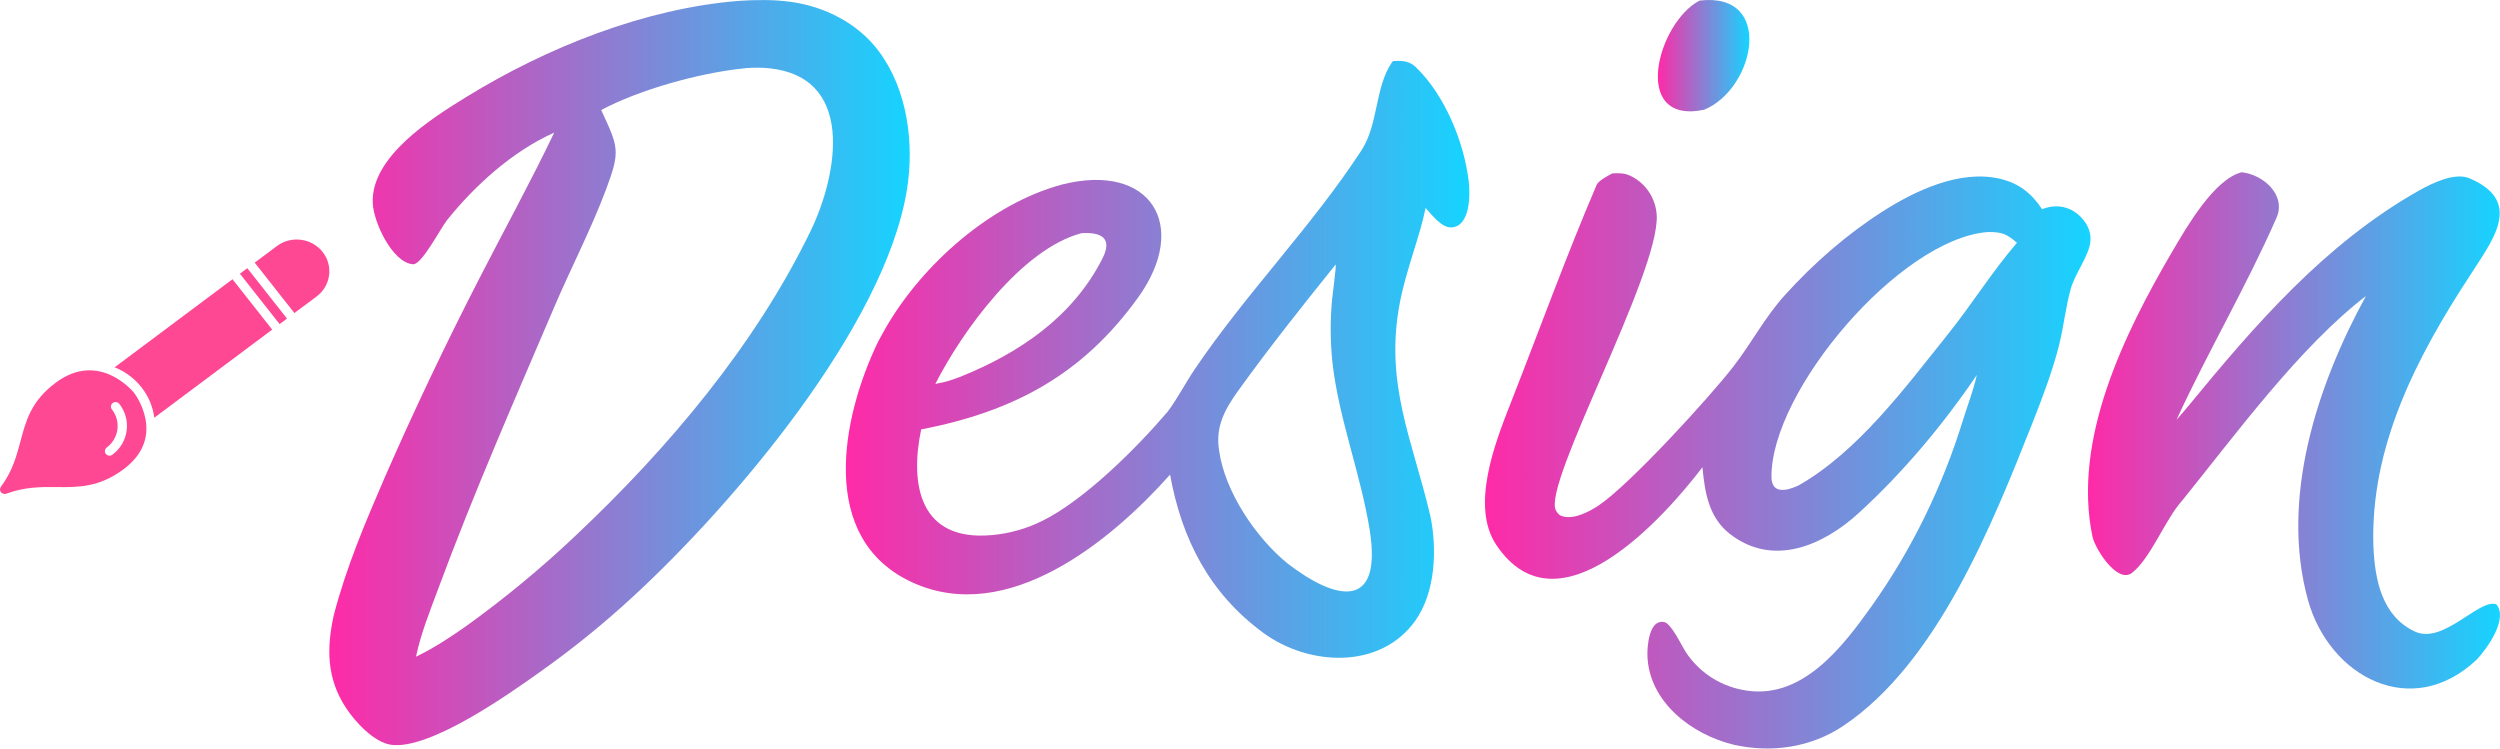
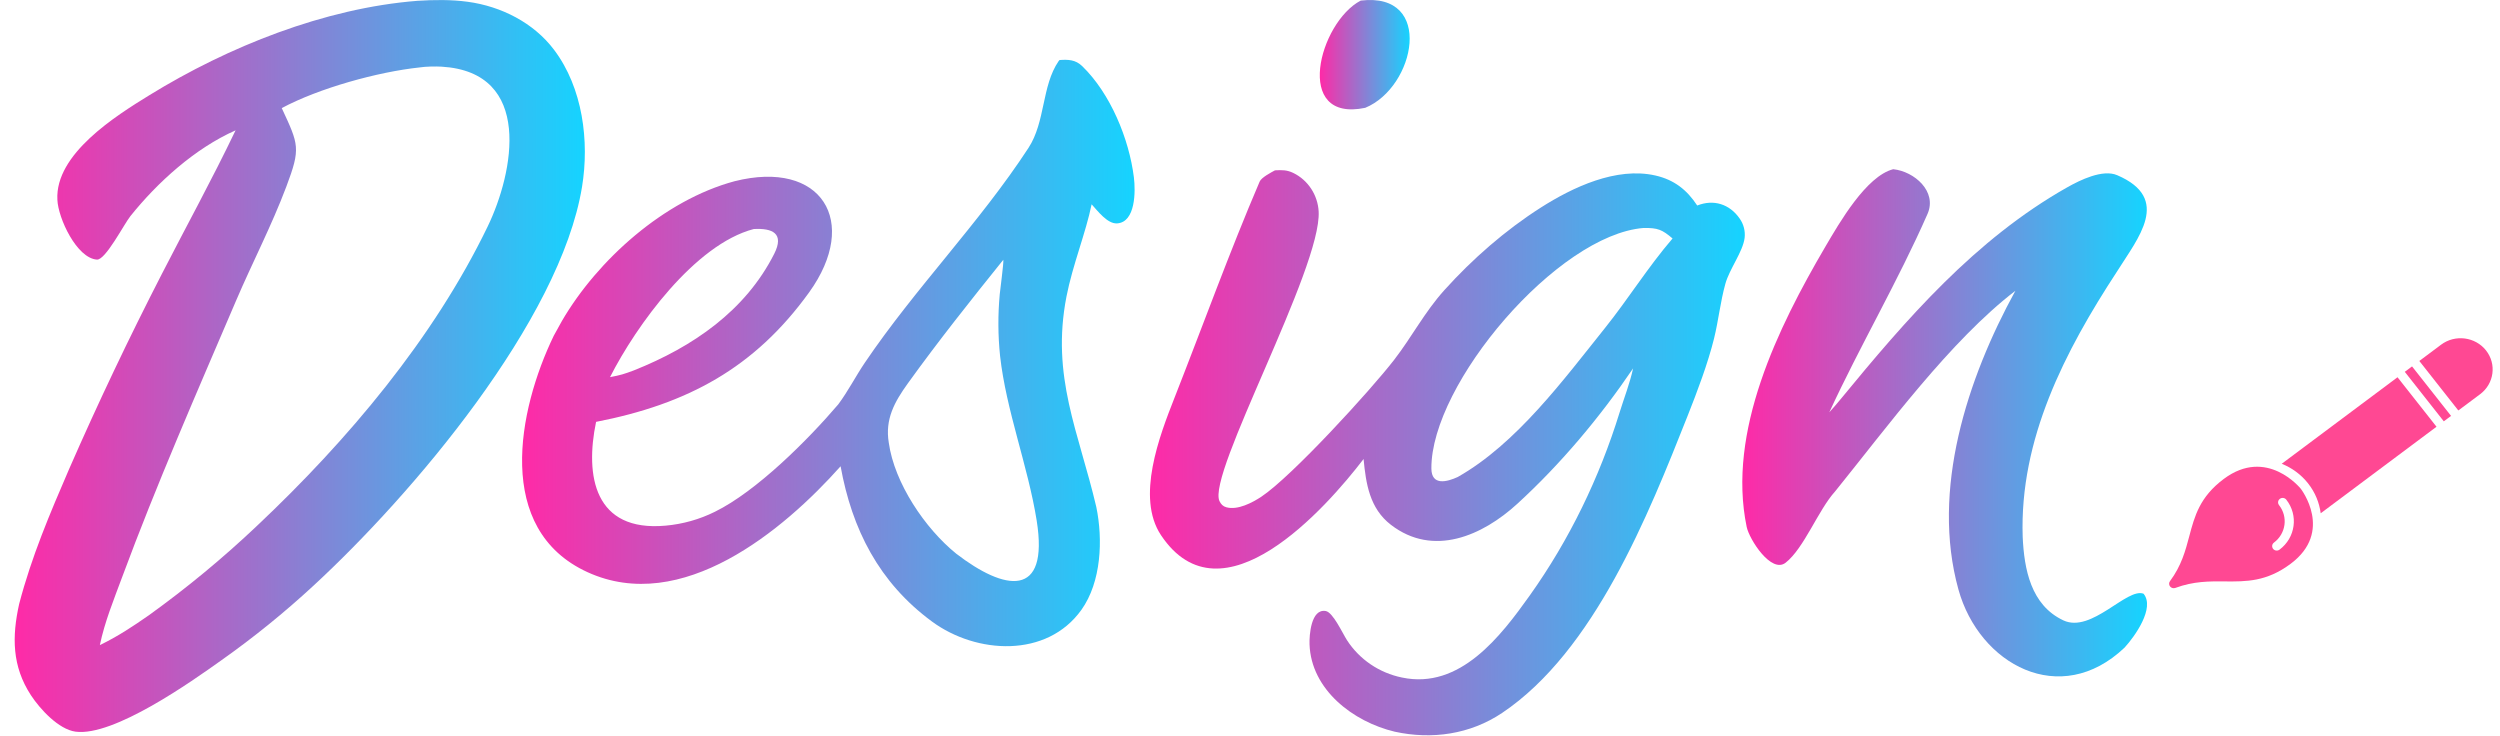
- <svg xmlns="http://www.w3.org/2000/svg" version="1.1" x="0px" y="0px" width="167px" height="50px" viewBox="0 0 167 50" enable-background="new 0 0 167 50" xml:space="preserve">
+ <svg xmlns="http://www.w3.org/2000/svg" version="1.1" x="0px" y="0px" width="170px" height="50px" viewBox="0 0 170 50" enable-background="new 0 0 170 50" xml:space="preserve">
  <g id="圖層_2">
</g>
  <g id="圖層_1">
    <g>
-       <linearGradient id="SVGID_1_" gradientUnits="userSpaceOnUse" x1="22" y1="24.888" x2="60.77" y2="24.888">
+       <linearGradient id="SVGID_1_" gradientUnits="userSpaceOnUse" x1="1" y1="24.888" x2="39.77" y2="24.888">
        <stop offset="0" style="stop-color:#FF2AA7" />
        <stop offset="1" style="stop-color:#15D4FF" />
      </linearGradient>
-       <path fill="url(#SVGID_1_)" d="M58.678,3.389c-1.387-1.839-3.589-2.958-5.873-3.268c-1.136-0.154-2.28-0.137-3.422-0.065    C43.065,0.552,36.51,3.18,31.166,6.468c-2.296,1.413-6.428,4.001-6.264,7.115c0.049,1.256,1.318,3.981,2.691,4.07    c0.584,0.037,1.842-2.417,2.276-2.958c1.842-2.298,4.388-4.608,7.151-5.833c-1.644,3.426-3.298,6.42-5.011,9.761    c-2.242,4.361-4.347,8.789-6.311,13.276c-1.317,3.052-2.549,5.943-3.395,9.17c-0.495,2.221-0.488,4.236,0.8,6.206    c0.625,0.955,1.886,2.32,3.027,2.477c2.596,0.354,7.918-3.424,9.917-4.849c2.202-1.556,4.297-3.253,6.271-5.079    c6.711-6.191,16.769-18.016,18.26-27.118C61.086,9.601,60.63,5.979,58.678,3.389z M54.158,15.41    c-3.684,7.619-9.511,14.525-15.658,20.323c-2.319,2.2-4.789,4.243-7.391,6.114c-1.108,0.771-2.09,1.424-3.319,2.02    c0.328-1.577,0.951-3.1,1.512-4.613c2.351-6.344,5.078-12.558,7.739-18.782c1.12-2.62,2.42-5.102,3.43-7.783    c0.986-2.622,0.847-2.84-0.312-5.338c2.529-1.357,6.538-2.465,9.387-2.767c0.385-0.063,1.089-0.075,1.482-0.051    C57.281,4.907,55.939,11.727,54.158,15.41z" />
-       <linearGradient id="SVGID_2_" gradientUnits="userSpaceOnUse" x1="56.501" y1="24.003" x2="98.153" y2="24.003">
+       <path fill="url(#SVGID_1_)" d="M37.678,3.389c-1.387-1.839-3.589-2.958-5.873-3.268c-1.136-0.154-2.28-0.137-3.422-0.065    C22.065,0.552,15.51,3.18,10.166,6.468c-2.296,1.413-6.428,4.001-6.264,7.115c0.049,1.256,1.318,3.981,2.691,4.07    c0.584,0.037,1.842-2.417,2.276-2.958c1.842-2.298,4.388-4.608,7.151-5.833c-1.644,3.426-3.298,6.42-5.011,9.761    c-2.242,4.361-4.347,8.789-6.311,13.276c-1.317,3.052-2.549,5.943-3.395,9.17c-0.495,2.221-0.488,4.236,0.8,6.206    c0.625,0.955,1.886,2.32,3.027,2.477c2.596,0.354,7.918-3.424,9.917-4.849c2.202-1.556,4.297-3.253,6.271-5.079    c6.711-6.191,16.769-18.016,18.26-27.118C40.086,9.601,39.63,5.979,37.678,3.389z M33.158,15.41    c-3.684,7.619-9.511,14.525-15.658,20.323c-2.319,2.2-4.789,4.243-7.391,6.114c-1.108,0.771-2.09,1.424-3.319,2.02    c0.328-1.577,0.951-3.1,1.512-4.613c2.351-6.344,5.078-12.558,7.739-18.782c1.12-2.62,2.42-5.102,3.43-7.783    c0.986-2.622,0.847-2.84-0.312-5.338c2.529-1.357,6.538-2.465,9.387-2.767c0.385-0.063,1.089-0.075,1.482-0.051    C36.281,4.907,34.939,11.727,33.158,15.41z" />
+       <linearGradient id="SVGID_2_" gradientUnits="userSpaceOnUse" x1="35.501" y1="24.003" x2="77.153" y2="24.003">
        <stop offset="0" style="stop-color:#FF2AA7" />
        <stop offset="1" style="stop-color:#15D4FF" />
      </linearGradient>
-       <path fill="url(#SVGID_2_)" d="M98.104,12.057c-0.325-2.605-1.592-5.704-3.522-7.567c-0.448-0.434-0.95-0.449-1.531-0.408    c-0.021,0.024-0.042,0.048-0.064,0.072c-1.161,1.696-0.888,4.122-2.05,5.903c-3.34,5.117-7.705,9.541-11.131,14.611    c-0.623,0.921-1.137,1.934-1.803,2.827c-2.068,2.426-5.565,5.917-8.386,7.303c-1.047,0.521-2.187,0.842-3.357,0.946    c-4.846,0.44-5.493-3.383-4.727-7.057c6.214-1.208,10.784-3.669,14.486-8.804c3.483-4.833,0.836-9.053-5.07-7.559    c-4.784,1.287-9.315,5.342-11.741,9.507c-0.19,0.332-0.376,0.667-0.555,1.005c-2.443,5.058-4.046,13.169,2.295,16.07    c6.405,2.931,13.331-2.84,17.213-7.2c0.773,4.278,2.608,7.907,6.216,10.56c3.02,2.221,7.81,2.499,10.162-0.801    c1.354-1.899,1.467-4.776,1.011-6.984c-1.201-5.125-3.092-8.854-2.029-14.321c0.413-2.127,1.322-4.352,1.709-6.268    c0.415,0.453,1.075,1.341,1.735,1.299C98.217,15.108,98.225,13.022,98.104,12.057z M72.251,15.575    c1.28-0.073,2.098,0.297,1.396,1.685c-1.966,3.885-5.531,6.324-9.535,7.923c-0.686,0.258-0.911,0.326-1.631,0.463    C64.267,22.131,68.246,16.625,72.251,15.575z M86.021,37.648c-2.12-1.713-4.204-4.81-4.583-7.54c-0.267-1.6,0.385-2.775,1.3-4.045    c2.063-2.866,4.272-5.644,6.488-8.399c0.03,0.244-0.211,1.986-0.244,2.351c-0.129,1.394-0.121,2.795,0.023,4.188    c0.416,3.731,1.893,7.468,2.489,11.19C92.352,40.752,89.301,40.173,86.021,37.648z" />
-       <linearGradient id="SVGID_3_" gradientUnits="userSpaceOnUse" x1="99.195" y1="30.786" x2="139.647" y2="30.786">
+       <path fill="url(#SVGID_2_)" d="M77.104,12.057c-0.325-2.605-1.592-5.704-3.522-7.567c-0.448-0.434-0.95-0.449-1.531-0.408    c-0.021,0.024-0.042,0.048-0.064,0.072c-1.161,1.696-0.888,4.122-2.05,5.903c-3.34,5.117-7.705,9.541-11.131,14.611    c-0.623,0.921-1.137,1.934-1.803,2.827c-2.068,2.426-5.565,5.917-8.386,7.303c-1.047,0.521-2.187,0.842-3.357,0.946    c-4.846,0.44-5.493-3.383-4.727-7.057c6.214-1.208,10.784-3.669,14.486-8.804c3.483-4.833,0.836-9.053-5.07-7.559    c-4.784,1.287-9.315,5.342-11.741,9.507c-0.19,0.332-0.376,0.667-0.555,1.005c-2.443,5.058-4.046,13.169,2.295,16.07    c6.405,2.931,13.331-2.84,17.213-7.2c0.773,4.278,2.608,7.907,6.216,10.56c3.02,2.221,7.81,2.499,10.162-0.801    c1.354-1.899,1.467-4.776,1.011-6.984c-1.201-5.125-3.092-8.854-2.029-14.321c0.413-2.127,1.322-4.352,1.709-6.268    c0.415,0.453,1.075,1.341,1.735,1.299C77.217,15.108,77.225,13.022,77.104,12.057z M51.251,15.575    c1.28-0.073,2.098,0.297,1.396,1.685c-1.966,3.885-5.531,6.324-9.535,7.923c-0.686,0.258-0.911,0.326-1.631,0.463    C43.267,22.131,47.246,16.625,51.251,15.575z M65.021,37.648c-2.12-1.713-4.204-4.81-4.583-7.54c-0.267-1.6,0.385-2.775,1.3-4.045    c2.063-2.866,4.272-5.644,6.488-8.399c0.03,0.244-0.211,1.986-0.244,2.351c-0.129,1.394-0.121,2.795,0.023,4.188    c0.416,3.731,1.893,7.468,2.489,11.19C71.352,40.752,68.301,40.173,65.021,37.648z" />
+       <linearGradient id="SVGID_3_" gradientUnits="userSpaceOnUse" x1="78.195" y1="30.786" x2="118.647" y2="30.786">
        <stop offset="0" style="stop-color:#FF2AA7" />
        <stop offset="1" style="stop-color:#15D4FF" />
      </linearGradient>
-       <path fill="url(#SVGID_3_)" d="M139.293,14.855c-0.68-0.977-1.768-1.324-2.882-0.88c-0.698-1.063-1.564-1.75-2.849-2.042    c-2.658-0.601-5.619,0.802-7.784,2.181c-2.415,1.539-4.649,3.494-6.556,5.609c-1.347,1.493-2.212,3.183-3.418,4.743    c-1.606,2.08-6.956,7.928-9.028,9.307c-0.618,0.41-1.613,0.933-2.382,0.722c-0.234-0.064-0.364-0.204-0.467-0.414    c-0.881-1.811,6.945-15.836,6.742-19.699c-0.059-1.105-0.714-2.136-1.735-2.626c-0.424-0.204-0.769-0.198-1.235-0.173    c-0.269,0.146-0.923,0.486-1.043,0.766c-2.054,4.795-3.882,9.851-5.788,14.695c-1.028,2.611-2.629,6.781-0.923,9.344    c4.124,6.192,11.241-1.858,13.778-5.175c0.16,1.663,0.406,3.355,1.857,4.472c2.893,2.226,6.234,0.734,8.589-1.42    c2.969-2.715,5.637-5.904,7.882-9.216c-0.23,1.05-0.605,1.985-0.92,3.004c-1.362,4.411-3.409,8.649-6.102,12.432    c-1.98,2.78-4.746,6.418-8.693,5.587c-1.545-0.314-2.893-1.23-3.738-2.535c-0.306-0.471-0.953-1.901-1.447-1.987    c-1.004-0.178-1.125,1.652-1.103,2.263c0.108,3.083,2.96,5.268,5.794,5.942c2.517,0.551,5.124,0.187,7.307-1.279    c6.266-4.208,9.941-13.47,12.602-20.181c0.663-1.67,1.386-3.586,1.804-5.276c0.3-1.216,0.429-2.493,0.768-3.715    c0.288-1.036,1.19-2.173,1.311-3.125C139.689,15.711,139.568,15.241,139.293,14.855z M130.137,22.307    c-2.807,3.504-6.021,7.874-10.013,10.13c-0.716,0.329-1.782,0.62-1.79-0.578c-0.036-5.767,8.578-15.893,14.432-16.357    c0.961-0.01,1.25,0.104,1.968,0.714C133.033,18.201,131.74,20.304,130.137,22.307z" />
-       <linearGradient id="SVGID_4_" gradientUnits="userSpaceOnUse" x1="139.477" y1="28.75" x2="167" y2="28.75">
+       <path fill="url(#SVGID_3_)" d="M118.293,14.855c-0.68-0.977-1.768-1.324-2.882-0.88c-0.698-1.063-1.564-1.75-2.849-2.042    c-2.658-0.601-5.619,0.802-7.784,2.181c-2.415,1.539-4.649,3.494-6.556,5.609c-1.347,1.493-2.212,3.183-3.418,4.743    c-1.606,2.08-6.956,7.928-9.028,9.307c-0.618,0.41-1.613,0.933-2.382,0.722c-0.234-0.064-0.364-0.204-0.467-0.414    c-0.881-1.811,6.945-15.836,6.742-19.699c-0.059-1.105-0.714-2.136-1.735-2.626c-0.424-0.204-0.769-0.198-1.235-0.173    c-0.269,0.146-0.923,0.486-1.043,0.766c-2.054,4.795-3.882,9.851-5.788,14.695c-1.028,2.611-2.629,6.781-0.923,9.344    c4.124,6.192,11.241-1.858,13.778-5.175c0.16,1.663,0.406,3.355,1.857,4.472c2.893,2.226,6.234,0.734,8.589-1.42    c2.969-2.715,5.637-5.904,7.882-9.216c-0.23,1.05-0.605,1.985-0.92,3.004c-1.362,4.411-3.409,8.649-6.102,12.432    c-1.98,2.78-4.746,6.418-8.693,5.587c-1.545-0.314-2.893-1.23-3.738-2.535c-0.306-0.471-0.953-1.901-1.447-1.987    c-1.004-0.178-1.125,1.652-1.103,2.263c0.108,3.083,2.96,5.268,5.794,5.942c2.517,0.551,5.124,0.187,7.307-1.279    c6.266-4.208,9.941-13.47,12.602-20.181c0.663-1.67,1.386-3.586,1.804-5.276c0.3-1.216,0.429-2.493,0.768-3.715    c0.288-1.036,1.19-2.173,1.311-3.125C118.689,15.711,118.568,15.241,118.293,14.855z M109.137,22.307    c-2.807,3.504-6.021,7.874-10.013,10.13c-0.716,0.329-1.782,0.62-1.79-0.578c-0.036-5.767,8.578-15.893,14.432-16.357    c0.961-0.01,1.25,0.104,1.968,0.714C112.033,18.201,110.74,20.304,109.137,22.307z" />
+       <linearGradient id="SVGID_4_" gradientUnits="userSpaceOnUse" x1="118.477" y1="28.75" x2="146" y2="28.75">
        <stop offset="0" style="stop-color:#FF2AA7" />
        <stop offset="1" style="stop-color:#15D4FF" />
      </linearGradient>
-       <path fill="url(#SVGID_4_)" d="M149.738,11.506c1.442,0.15,3.002,1.516,2.334,3.04c-2.002,4.564-4.592,8.966-6.68,13.491    c0.265-0.286,0.521-0.592,0.769-0.891c4.477-5.448,9.138-10.859,15.403-14.403c0.893-0.505,2.421-1.253,3.405-0.83    c3.72,1.597,1.409,4.278-0.009,6.545c-3.558,5.438-6.639,11.411-6.417,18.051c0.099,2.187,0.55,4.639,2.77,5.678    c1.912,0.894,4.318-2.25,5.449-1.814c0.792,0.966-0.594,2.903-1.292,3.665c-4.381,4.161-9.883,1.143-11.297-3.954    c-1.874-6.759,0.591-14.331,3.873-20.311c-4.425,3.39-8.75,9.303-12.266,13.652c-1.146,1.265-2.099,3.849-3.356,4.838    c-0.973,0.765-2.474-1.588-2.65-2.435c-1.346-6.47,2.13-13.561,5.341-19.038C146.083,15.141,147.897,11.984,149.738,11.506z" />
-       <linearGradient id="SVGID_5_" gradientUnits="userSpaceOnUse" x1="110.745" y1="3.718" x2="116.857" y2="3.718">
+       <path fill="url(#SVGID_4_)" d="M128.738,11.506c1.442,0.15,3.002,1.516,2.334,3.04c-2.002,4.564-4.592,8.966-6.68,13.491    c0.265-0.286,0.521-0.592,0.769-0.891c4.477-5.448,9.138-10.859,15.403-14.403c0.893-0.505,2.421-1.253,3.405-0.83    c3.72,1.597,1.409,4.278-0.009,6.545c-3.558,5.438-6.639,11.411-6.417,18.051c0.099,2.187,0.55,4.639,2.77,5.678    c1.912,0.894,4.318-2.25,5.449-1.814c0.792,0.966-0.594,2.903-1.292,3.665c-4.381,4.161-9.883,1.143-11.297-3.954    c-1.874-6.759,0.591-14.331,3.873-20.311c-4.425,3.39-8.75,9.303-12.266,13.652c-1.146,1.265-2.099,3.849-3.356,4.838    c-0.973,0.765-2.474-1.588-2.65-2.435c-1.346-6.47,2.13-13.561,5.341-19.038C125.083,15.141,126.897,11.984,128.738,11.506z" />
+       <linearGradient id="SVGID_5_" gradientUnits="userSpaceOnUse" x1="89.745" y1="3.718" x2="95.857" y2="3.718">
        <stop offset="0" style="stop-color:#FF2AA7" />
        <stop offset="1" style="stop-color:#15D4FF" />
      </linearGradient>
-       <path fill="url(#SVGID_5_)" d="M113.528,0.04c5.03-0.603,3.718,5.894,0.306,7.292C108.903,8.361,110.7,1.521,113.528,0.04z" />
+       <path fill="url(#SVGID_5_)" d="M92.528,0.04c5.03-0.603,3.718,5.894,0.306,7.292C87.903,8.361,89.7,1.521,92.528,0.04z" />
    </g>
    <g>
-       <path fill="#FF4893" d="M21.55,16.83c-0.732-0.929-2.101-1.105-3.055-0.392l-1.481,1.108l2.652,3.366l1.482-1.106    C22.103,19.092,22.282,17.76,21.55,16.83z" />
-       <polygon fill="#FF4893" points="18.678,21.65 16.025,18.284 16.519,17.915 19.172,21.281   " />
-       <path fill="#FF4893" d="M7.657,24.536c0.686,0.275,1.308,0.721,1.792,1.334c0.484,0.614,0.764,1.316,0.859,2.032l7.875-5.884    l-2.652-3.365L7.657,24.536z" />
-       <path fill="#FF4893" d="M3.718,25.567c-1.639,1.225-1.984,2.527-2.35,3.907c-0.26,0.98-0.529,1.992-1.309,3.044    c-0.081,0.109-0.079,0.256,0.006,0.362c0.084,0.106,0.229,0.146,0.358,0.099c1.245-0.461,2.319-0.452,3.357-0.442    c1.464,0.012,2.847,0.025,4.485-1.2c2.929-2.188,0.712-5.07,0.69-5.1C8.933,26.211,6.647,23.379,3.718,25.567z M7.507,30.377    c-0.137,0.102-0.331,0.077-0.436-0.056c-0.104-0.133-0.079-0.323,0.057-0.424c0.818-0.613,0.973-1.753,0.345-2.551    c-0.104-0.133-0.079-0.323,0.058-0.425c0.136-0.102,0.332-0.076,0.437,0.056C8.804,28.04,8.598,29.562,7.507,30.377z" />
+       <path fill="#FF4893" d="M169.05,23.83c-0.732-0.929-2.101-1.105-3.055-0.392l-1.481,1.108l2.652,3.366l1.482-1.106    C169.603,26.092,169.782,24.76,169.05,23.83z" />
+       <polygon fill="#FF4893" points="166.178,28.65 163.525,25.284 164.019,24.915 166.672,28.281   " />
+       <path fill="#FF4893" d="M155.157,31.536c0.686,0.275,1.308,0.721,1.792,1.334c0.484,0.614,0.764,1.316,0.859,2.032l7.875-5.884    l-2.652-3.365L155.157,31.536z" />
+       <path fill="#FF4893" d="M151.218,32.567c-1.639,1.225-1.984,2.527-2.35,3.907c-0.26,0.98-0.529,1.992-1.309,3.044    c-0.081,0.109-0.079,0.256,0.006,0.362c0.084,0.106,0.229,0.146,0.358,0.099c1.245-0.461,2.319-0.452,3.357-0.442    c1.464,0.012,2.847,0.025,4.485-1.2c2.929-2.188,0.712-5.07,0.69-5.1C156.433,33.211,154.147,30.379,151.218,32.567z     M155.007,37.377c-0.137,0.102-0.331,0.077-0.436-0.056c-0.104-0.133-0.079-0.323,0.057-0.424    c0.818-0.613,0.973-1.753,0.345-2.551c-0.104-0.133-0.079-0.323,0.058-0.425c0.136-0.102,0.332-0.076,0.437,0.056    C156.304,35.04,156.098,36.562,155.007,37.377z" />
    </g>
    <g>
	</g>
    <g>
	</g>
    <g>
	</g>
    <g>
	</g>
    <g>
	</g>
    <g>
	</g>
    <g>
	</g>
    <g>
	</g>
    <g>
	</g>
    <g>
	</g>
    <g>
	</g>
    <g>
	</g>
    <g>
	</g>
    <g>
	</g>
    <g>
	</g>
  </g>
</svg>
